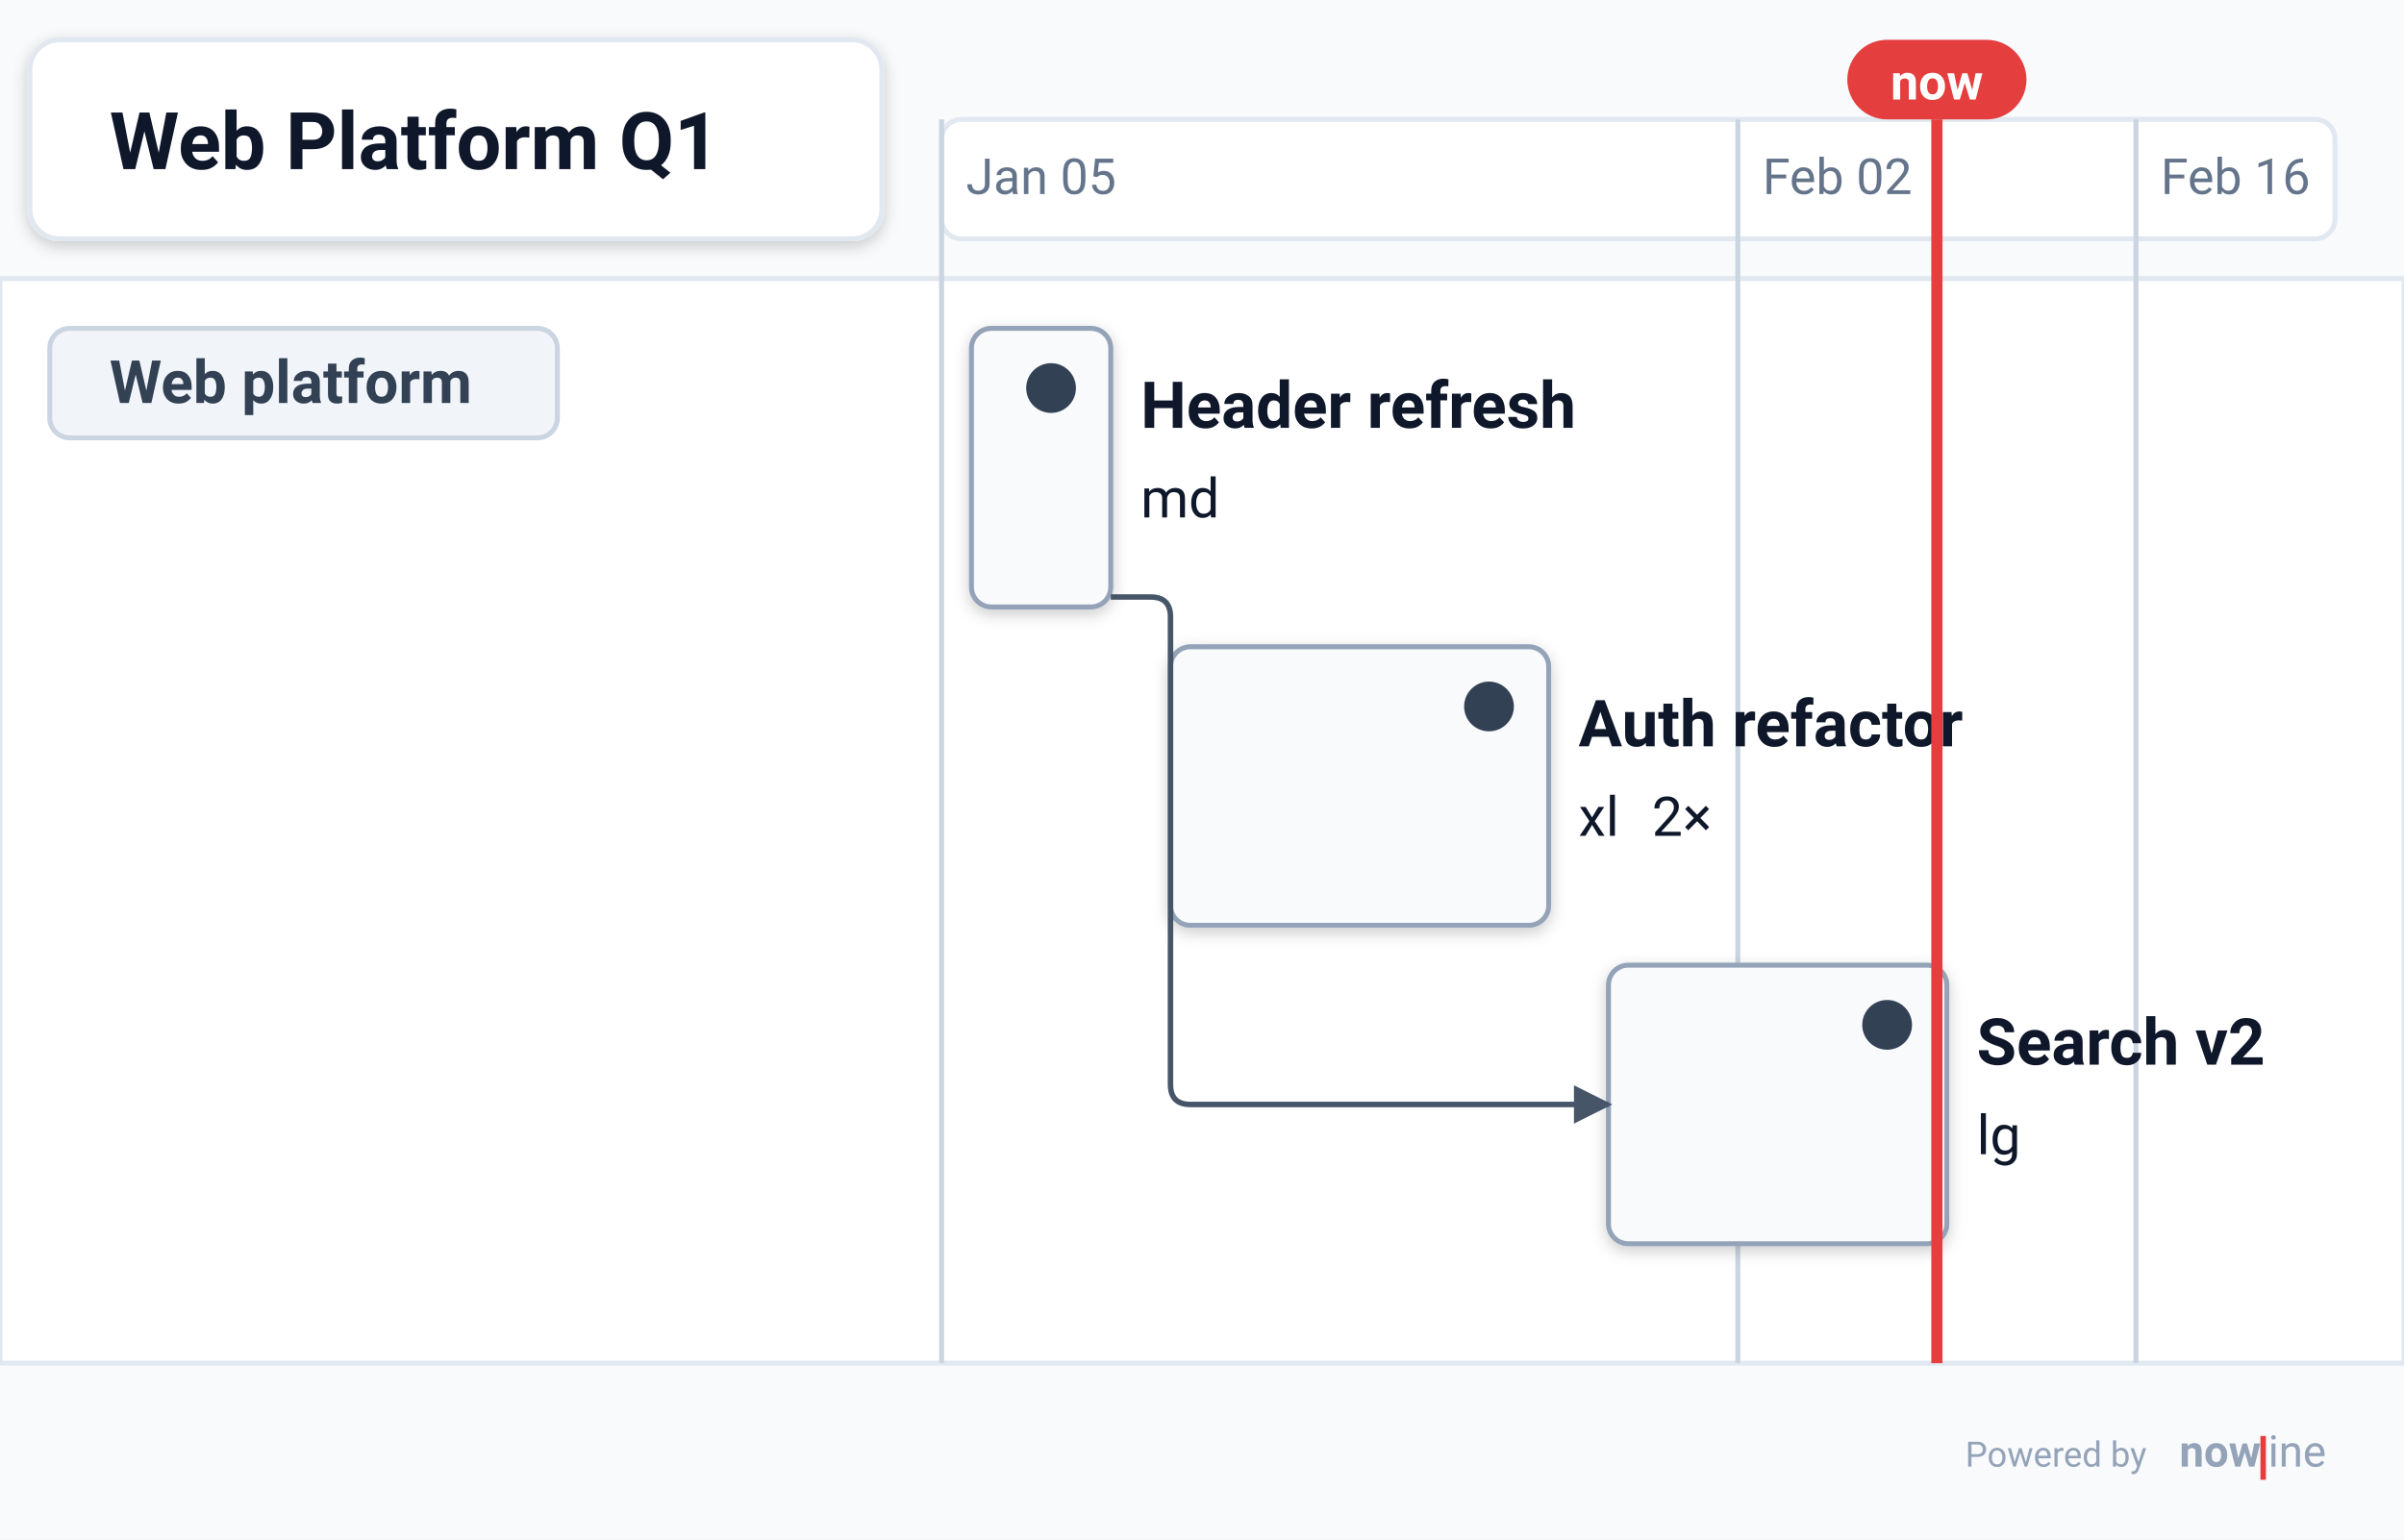
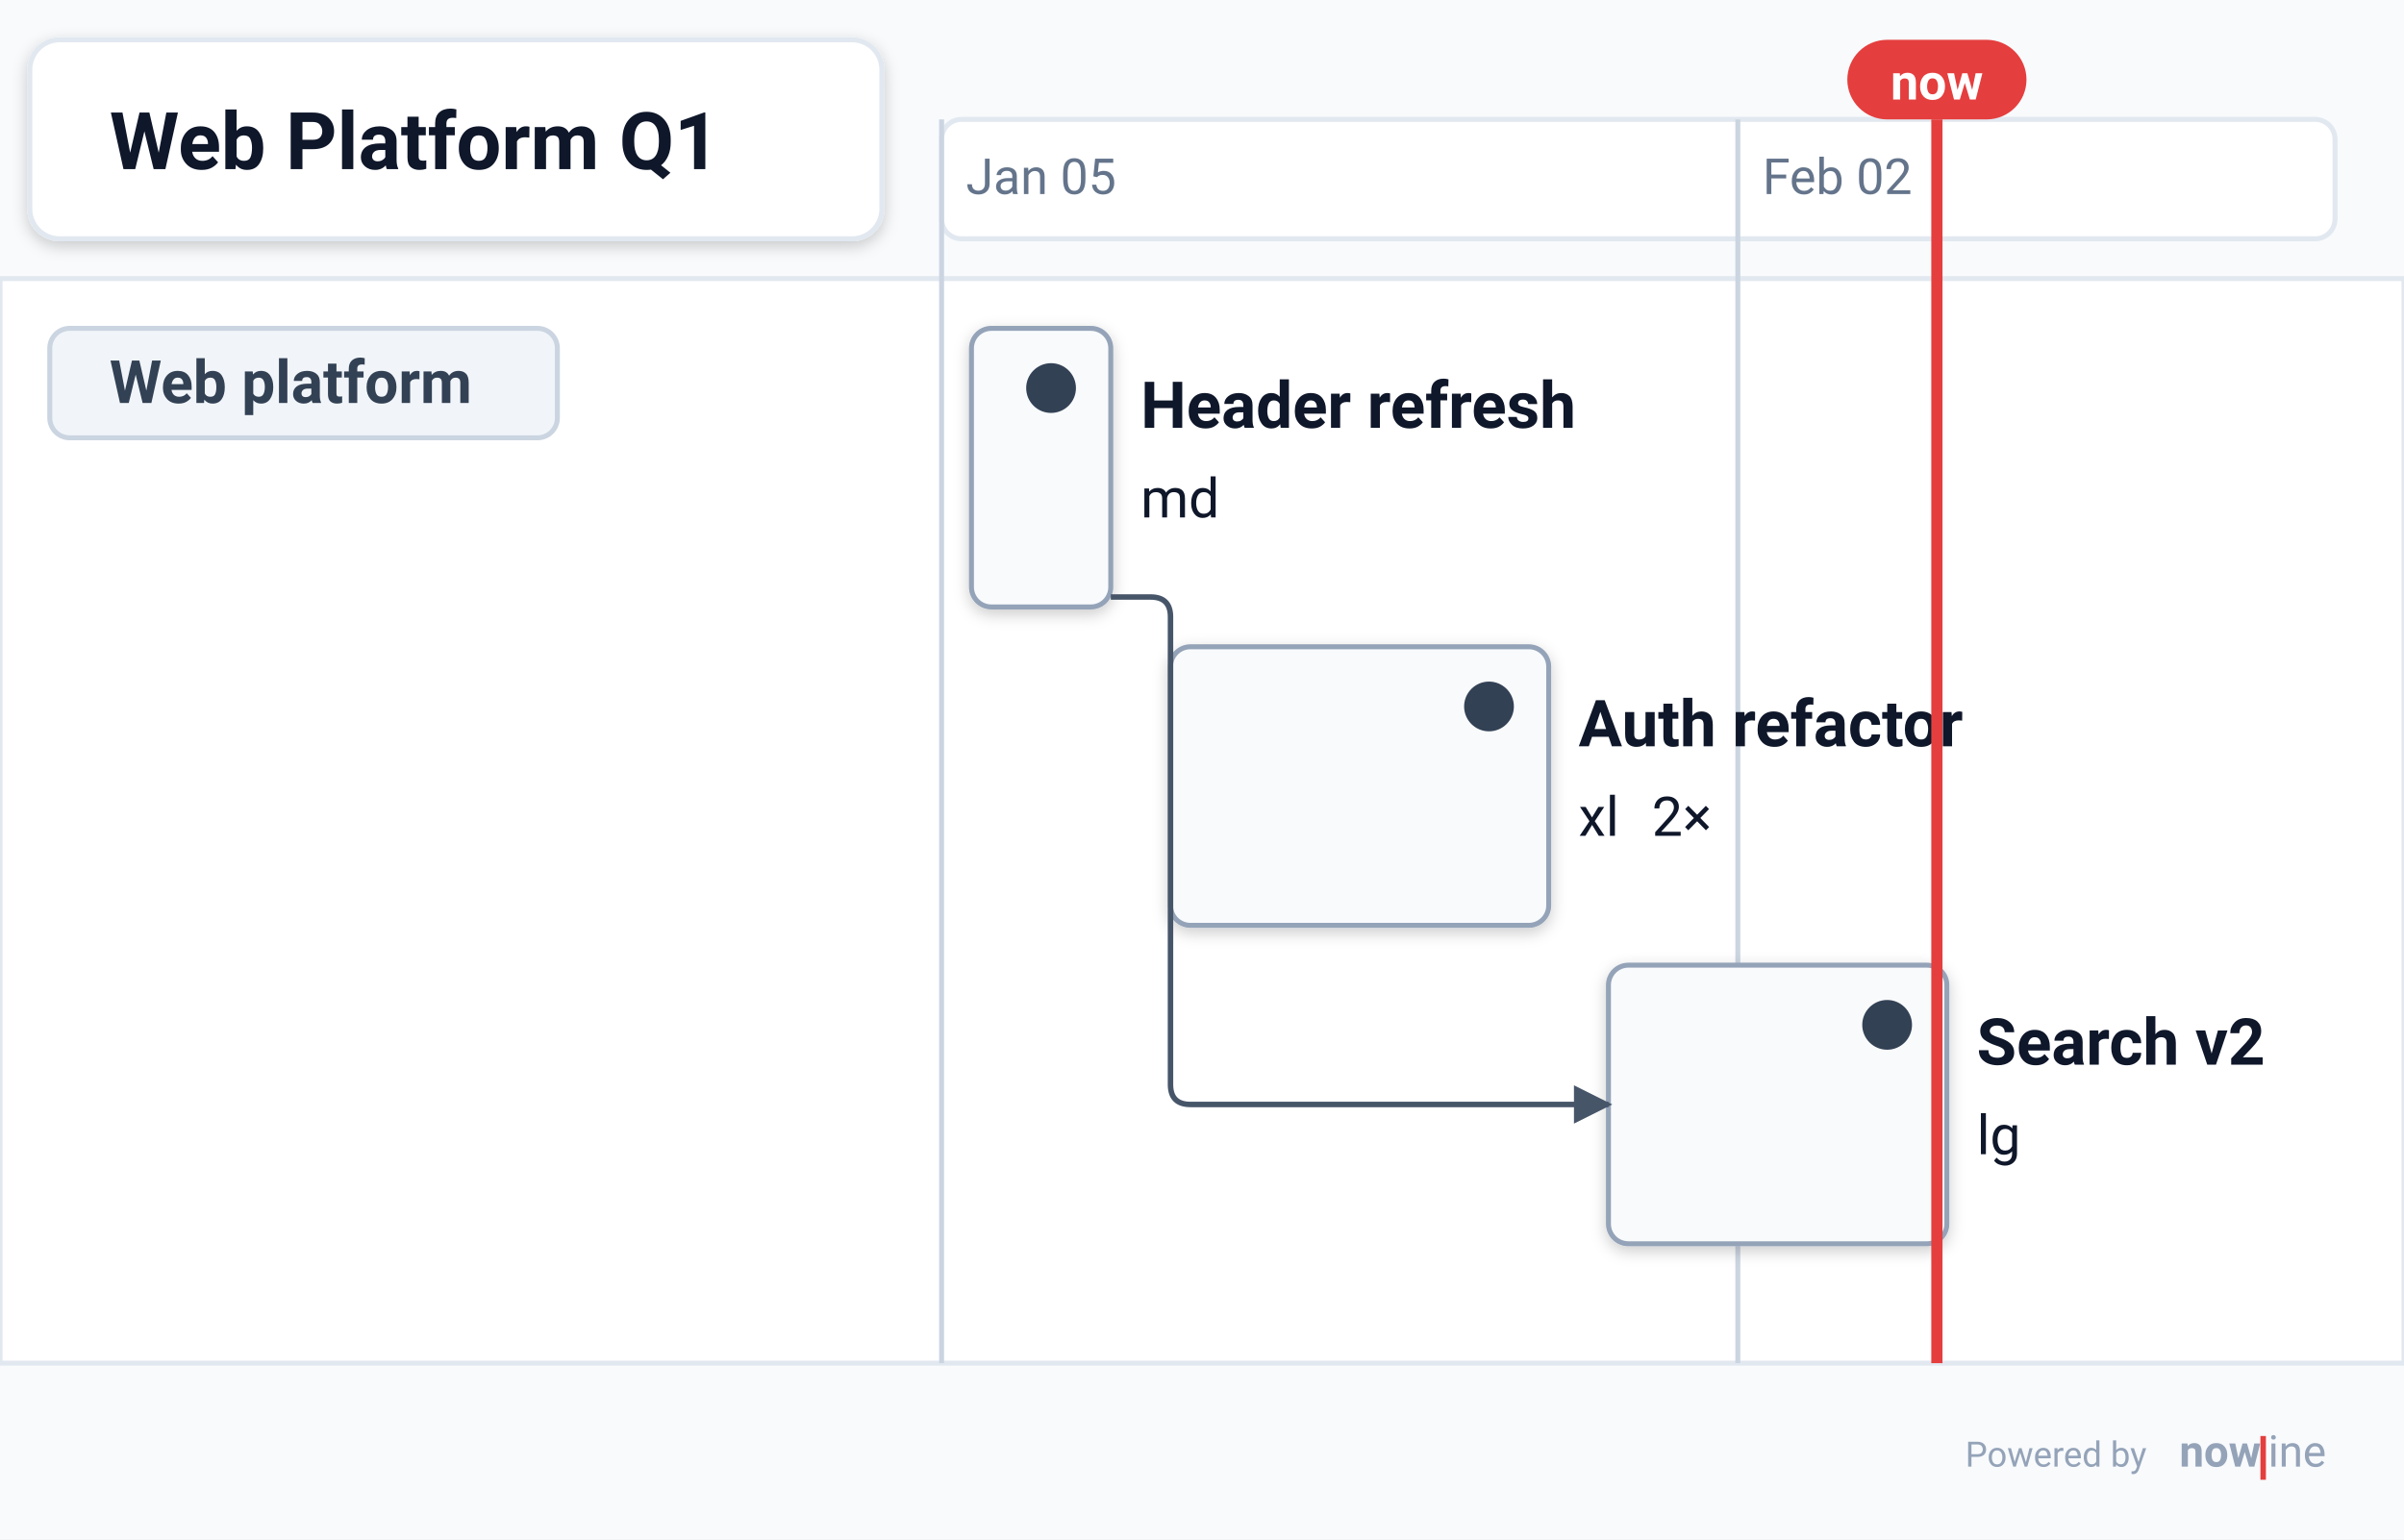
<svg xmlns="http://www.w3.org/2000/svg" data-generator="nowline" data-theme="light" height="309.44" viewBox="0 0 483.06 309.44" width="483.06">
  <defs>
    <filter height="200%" id="nl-0-root-shadow-subtle" width="200%" x="-50%" y="-50%">
      <feGaussianBlur in="SourceAlpha" stdDeviation="1.5" />
      <feOffset dx="0" dy="1" result="offsetblur" />
      <feComponentTransfer>
        <feFuncA type="linear" slope="0.2" />
      </feComponentTransfer>
      <feMerge>
        <feMergeNode />
        <feMergeNode in="SourceGraphic" />
      </feMerge>
    </filter>
    <filter height="200%" id="nl-0-root-shadow-soft" width="200%" x="-50%" y="-50%">
      <feGaussianBlur in="SourceAlpha" stdDeviation="5" />
      <feOffset dx="0" dy="3" result="offsetblur" />
      <feComponentTransfer>
        <feFuncA type="linear" slope="0.3" />
      </feComponentTransfer>
      <feMerge>
        <feMergeNode />
        <feMergeNode in="SourceGraphic" />
      </feMerge>
    </filter>
    <filter height="200%" id="nl-0-root-shadow-hard" width="200%" x="-50%" y="-50%">
      <feGaussianBlur in="SourceAlpha" stdDeviation="0" />
      <feOffset dx="2" dy="2" result="offsetblur" />
      <feComponentTransfer>
        <feFuncA type="linear" slope="0.45" />
      </feComponentTransfer>
      <feMerge>
        <feMergeNode />
        <feMergeNode in="SourceGraphic" />
      </feMerge>
    </filter>
    <marker id="nl-0-root-arrow" viewBox="0 0 10 10" refX="9" refY="5" markerWidth="7" markerHeight="7" orient="auto">
      <path d="M 0 0 L 10 5 L 0 10 z" fill="#475569" />
    </marker>
    <marker id="nl-0-root-arrow-light" viewBox="0 0 10 10" refX="9" refY="5" markerWidth="7" markerHeight="7" orient="auto">
      <path d="M 0 0 L 10 5 L 0 10 z" fill="#94a3b8" />
    </marker>
    <marker id="nl-0-root-arrow-dark" viewBox="0 0 10 10" refX="9" refY="5" markerWidth="7" markerHeight="7" orient="auto">
      <path d="M 0 0 L 10 5 L 0 10 z" fill="#0f172a" />
    </marker>
  </defs>
  <rect fill="#f8fafc" height="309.44" width="483.06" x="0" y="0" />
  <g data-layer="timeline">
    <rect fill="#ffffff" height="24" rx="4" ry="4" stroke="#e2e8f0" stroke-width="1" width="280" x="189.2" y="24" />
    <text fill="#64748b" font-family="system-ui, -apple-system, &quot;Segoe UI&quot;, Roboto, sans-serif" font-size="10" text-anchor="middle" x="209.2" y="39">Jan 05</text>
    <text fill="#64748b" font-family="system-ui, -apple-system, &quot;Segoe UI&quot;, Roboto, sans-serif" font-size="10" text-anchor="middle" x="369.2" y="39">Feb 02</text>
-     <text fill="#64748b" font-family="system-ui, -apple-system, &quot;Segoe UI&quot;, Roboto, sans-serif" font-size="10" text-anchor="middle" x="449.2" y="39">Feb 16</text>
  </g>
  <g data-id="web" data-layer="swimlane-bg">
    <rect fill="#ffffff" height="218" stroke="#e2e8f0" stroke-width="1" width="483.06" x="0" y="56" />
  </g>
  <g data-layer="grid">
    <line stroke="#cbd5e1" stroke-width="1" x1="189.2" x2="189.2" y1="24" y2="274" />
    <line stroke="#cbd5e1" stroke-width="1" x1="349.2" x2="349.2" y1="24" y2="274" />
-     <line stroke="#cbd5e1" stroke-width="1" x1="429.2" x2="429.2" y1="24" y2="274" />
  </g>
  <g data-id="web" data-layer="swimlane">
    <rect fill="#f1f5f9" height="22" rx="4" ry="4" stroke="#cbd5e1" stroke-width="1" width="102" x="10" y="66" />
    <text fill="#334155" font-family="system-ui, -apple-system, &quot;Segoe UI&quot;, Roboto, sans-serif" font-size="12" font-weight="600" x="22" y="81">Web platform</text>
    <g data-id="header-refresh" data-layer="item">
      <rect fill="#f8fafc" filter="url(#nl-0-root-shadow-subtle)" height="56" rx="4" ry="4" stroke="#94a3b8" stroke-width="1" width="28" x="195.2" y="66" />
      <circle cx="211.2" cy="78" fill="#334155" r="5" />
      <text fill="#0f172a" font-family="system-ui, -apple-system, &quot;Segoe UI&quot;, Roboto, sans-serif" font-size="13" font-weight="600" x="229.2" y="86">Header refresh</text>
      <text fill="#0f172a" font-family="system-ui, -apple-system, &quot;Segoe UI&quot;, Roboto, sans-serif" font-size="11" x="229.2" y="104">md</text>
    </g>
    <g data-id="auth-refactor" data-layer="item">
      <rect fill="#f8fafc" filter="url(#nl-0-root-shadow-subtle)" height="56" rx="4" ry="4" stroke="#94a3b8" stroke-width="1" width="76" x="235.2" y="130" />
      <circle cx="299.2" cy="142" fill="#334155" r="5" />
      <text fill="#0f172a" font-family="system-ui, -apple-system, &quot;Segoe UI&quot;, Roboto, sans-serif" font-size="13" font-weight="600" x="317.2" y="150">Auth refactor</text>
      <text x="317.2" y="168" font-family="system-ui, -apple-system, &quot;Segoe UI&quot;, Roboto, sans-serif" font-size="11" fill="#0f172a">xl<tspan dx="6.6">2×</tspan>
      </text>
    </g>
    <g data-id="search-v2" data-layer="item">
      <rect fill="#f8fafc" filter="url(#nl-0-root-shadow-subtle)" height="56" rx="4" ry="4" stroke="#94a3b8" stroke-width="1" width="68" x="323.2" y="194" />
      <circle cx="379.2" cy="206" fill="#334155" r="5" />
      <text fill="#0f172a" font-family="system-ui, -apple-system, &quot;Segoe UI&quot;, Roboto, sans-serif" font-size="13" font-weight="600" x="397.2" y="214">Search v2</text>
      <text fill="#0f172a" font-family="system-ui, -apple-system, &quot;Segoe UI&quot;, Roboto, sans-serif" font-size="11" x="397.2" y="232">lg</text>
    </g>
  </g>
  <path d="M223.2 120 L231.2 120 Q235.2 120 235.2 124 L235.2 218 Q235.2 222 239.2 222 L323.2 222" fill="none" marker-end="url(#nl-0-root-arrow)" stroke="#475569" stroke-linejoin="round" stroke-width="1.1" />
  <g data-layer="nowline">
    <line stroke="#e53e3e" stroke-width="2.25" x1="389.2" x2="389.2" y1="24" y2="274" />
    <rect fill="#e53e3e" height="16" rx="8" ry="8" width="36" x="371.2" y="8" />
    <text fill="#ffffff" font-family="system-ui, -apple-system, &quot;Segoe UI&quot;, Roboto, sans-serif" font-size="10" font-weight="700" text-anchor="middle" x="389.2" y="20">now</text>
  </g>
  <g data-id="nl-0-root-header" data-layer="header">
    <rect fill="#ffffff" filter="url(#nl-0-root-shadow-subtle)" height="40" rx="6" ry="6" stroke="#e2e8f0" stroke-width="1" width="171.2" x="6" y="8" />
    <text fill="#0f172a" font-family="system-ui, -apple-system, &quot;Segoe UI&quot;, Roboto, sans-serif" font-size="16" font-weight="600" x="22" y="34">Web Platform Q1</text>
  </g>
  <a aria-label="Powered by nowline" href="https://nowline.io" rel="noopener" target="_blank">
    <g data-layer="attribution">
      <g transform="translate(394.9 286) scale(0.22)">
        <text fill="#94a3b8" font-family="system-ui, -apple-system, &quot;Segoe UI&quot;, Roboto, sans-serif" font-size="32" font-weight="400" x="0" y="40">Powered by</text>
        <text fill="#94a3b8" font-family="system-ui, -apple-system, &quot;Segoe UI&quot;, Roboto, sans-serif" font-size="40" font-weight="700" x="195.6" y="40">now</text>
        <rect fill="#e53e3e" height="40" width="5" x="269.6" y="12" />
        <text fill="#94a3b8" font-family="system-ui, -apple-system, &quot;Segoe UI&quot;, Roboto, sans-serif" font-size="40" font-weight="400" x="276.6" y="40">ine</text>
      </g>
    </g>
  </a>
</svg>
